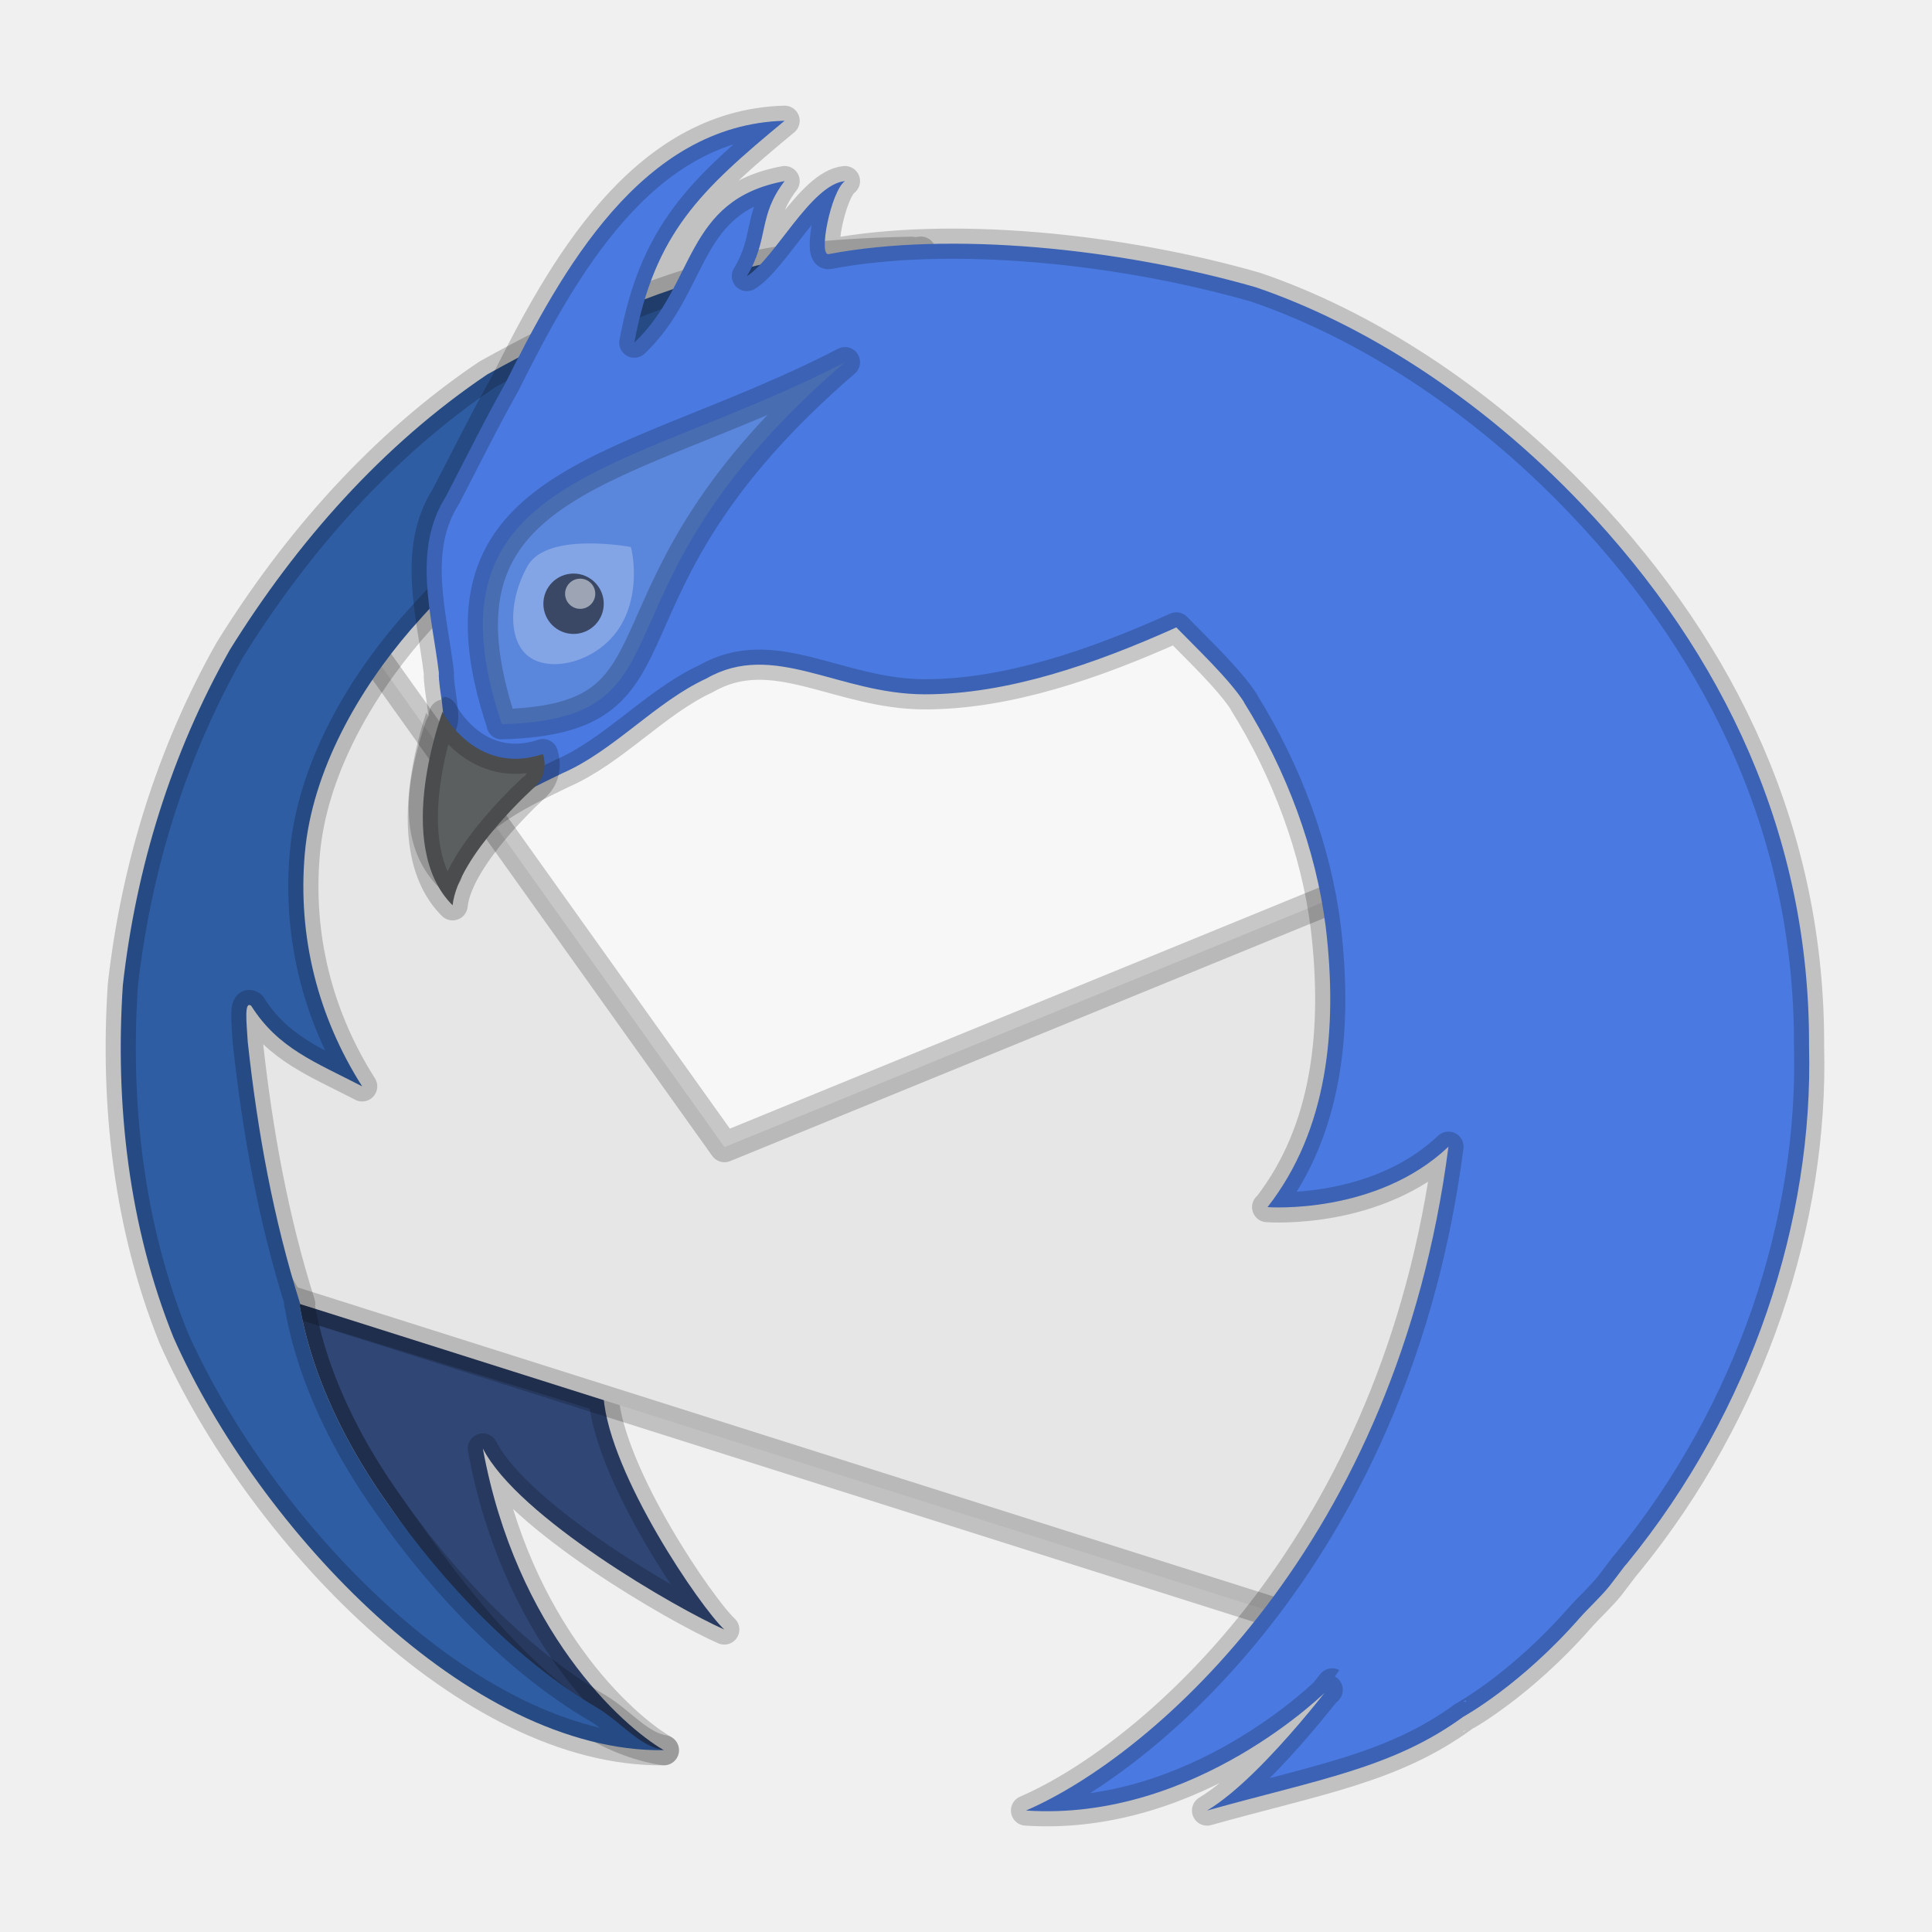
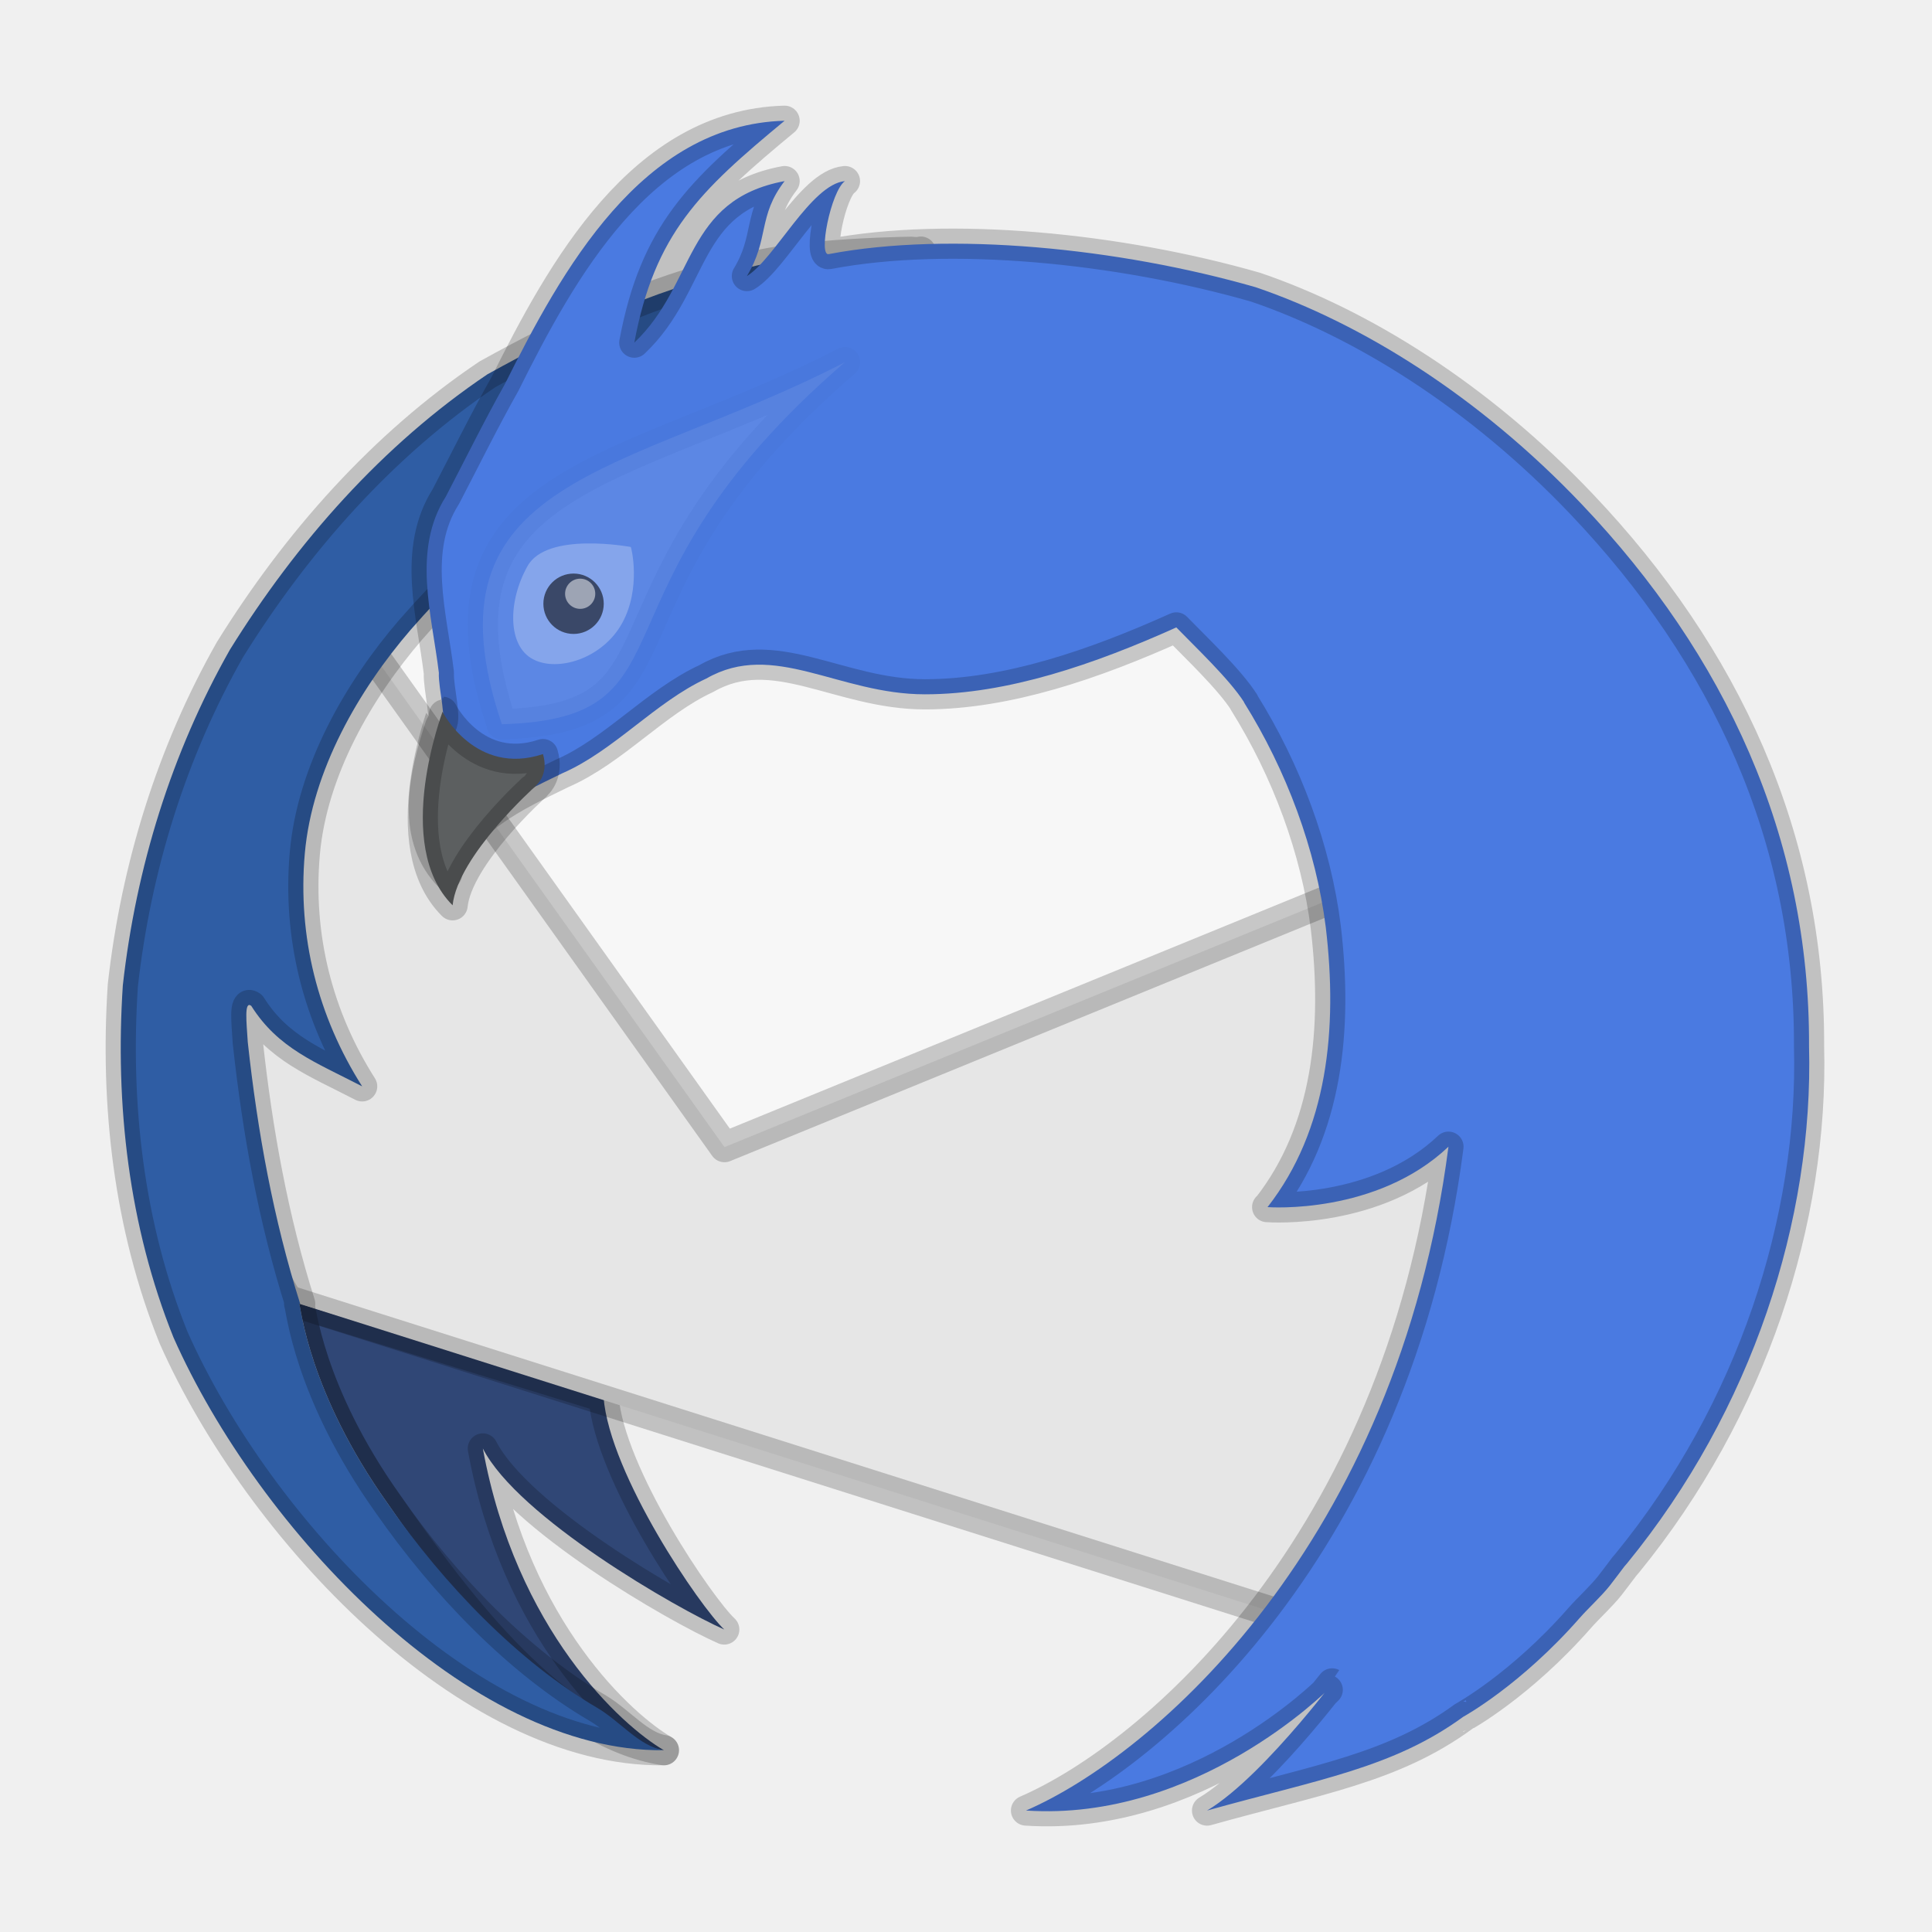
- <svg xmlns="http://www.w3.org/2000/svg" width="64" height="64">
-   <path d="M12.849 49.816c2.429 3.494 5.564 7.61 9.144 8.162-1.4-.81-4.901-3.98-5.998-9.996 1.164 2.28 6.42 5.303 7.997 5.997-.784-.731-3.792-5.12-3.999-7.696l-10.084-3.1c.063.095.286 2.9 2.94 6.633z" fill="#304776" stroke="#000" stroke-opacity=".196" stroke-linejoin="round" stroke-linecap="round" />
-   <path d="M48.757 24.98l-18.182-6.377-19.486 1.299-4.973 6.206c.885 5.737.335 11.947 3.417 16.959l34.45 10.912 4.745-13.243z" fill="#e6e6e6" stroke="#000" stroke-opacity=".196" stroke-linejoin="round" stroke-linecap="round" />
-   <path d="M11.556 19.529l3.282.469.902-4.394-1.803.879z" fill="#3f7da7" fill-rule="evenodd" stroke="#000" stroke-opacity=".196" stroke-linejoin="round" stroke-linecap="round" />
-   <path d="M47.278 28.476l-2.698-8.861-32.994-.331-.188.23-.309.388L24 38z" fill="#f7f7f7" stroke="#000" stroke-opacity=".196" stroke-linejoin="round" stroke-linecap="round" />
-   <path d="M30.504 8.335c-.004.001-4.149.02-5.958.601-3.015.696-5.72 1.979-8.4 3.464-3.48 2.34-6.33 5.579-8.531 9.124-1.937 3.418-3.11 7.22-3.546 11.115-.26 3.95.193 7.975 1.68 11.67 2.816 6.347 9.786 13.748 16.244 13.669-.82-.127-1.445-.958-2.216-1.408-2.592-1.515-5.056-4.061-6.928-6.754-2.654-3.732-2.877-6.537-2.94-6.632l.036.01c-.887-2.804-1.414-5.704-1.737-8.67-.042-.663-.124-1.381.114-1.205.893 1.416 2.124 1.864 3.675 2.668-1.47-2.313-2.141-4.964-1.9-7.713.243-2.758 1.8-5.432 3.508-7.414 4.478-5.126 11.012-9.273 16.899-12.525z" fill="#2f5da4" stroke="#000" stroke-opacity=".196" stroke-linejoin="round" stroke-linecap="round" />
-   <path d="M25.99 4c-4.736.126-7.397 4.978-9.264 8.722-.672 1.19-1.37 2.603-1.957 3.727-1.124 1.771-.464 3.899-.231 5.837-.025.53.3 1.646.046 1.758-.514 1.553-1.004 3.557.225 4.913.39-1.755 2.305-2.6 3.815-3.34 1.706-.74 3.087-2.362 4.777-3.141 2.227-1.277 4.376.524 7.237.524 2.734 0 5.623-1 8.329-2.216.63.651 1.756 1.71 2.248 2.482h-.007c1.41 2.256 2.388 4.878 2.71 7.451.4 3.366.064 6.718-1.926 9.266l-.016.004h.014c.041.005 3.61.259 5.992-2.001-1.699 13.135-9.753 20.157-13.994 21.99 5.646.38 9.995-3.998 9.995-3.998.822-1.169-1.984 2.796-3.998 3.999 3.69-1.033 6.16-1.409 8.488-3.107-.001 0 1.891-1.03 3.865-3.282.263-.3.714-.715.984-1.056.168-.212.324-.43.488-.642.029-.035.062-.069.09-.104 4.154-5.082 6.177-11.4 6.027-17.126.029-6.94-2.788-12.965-7.52-17.946-3.422-3.602-7.309-6.006-10.81-7.199-4.534-1.302-10.13-1.857-14.131-1.1-.38.127.056-2.083.524-2.416-1.122.105-2.338 2.593-3.248 3.146.747-1.236.351-1.977 1.249-3.146-3.337.623-2.927 3.407-4.979 5.352.676-3.614 2.167-5.025 4.979-7.351z" fill="#4a7ae1" stroke="#000" stroke-opacity=".196" stroke-linejoin="round" stroke-linecap="round" />
-   <path d="M16.615 23.992c6.665-.192 2.48-4.323 11.375-11.995-7.246 3.752-14.144 3.746-11.366 11.995h-.008z" fill="#5a87dc" stroke="#000" stroke-opacity=".196" stroke-linejoin="round" stroke-linecap="round" />
+ <svg xmlns="http://www.w3.org/2000/svg" width="64" height="64" version="1.1">
+   <g stroke="#000" stroke-linecap="round" stroke-linejoin="round" stroke-opacity=".196">
+     <path d="M12.849 49.816c2.429 3.494 5.564 7.61 9.144 8.162-1.4-.81-4.901-3.98-5.998-9.996 1.164 2.28 6.42 5.303 7.997 5.997-.784-.731-3.792-5.12-3.999-7.696l-10.084-3.1c.063.095.286 2.9 2.94 6.633z" fill="#304776" />
+     <path d="M48.757 24.98l-18.182-6.377-19.486 1.299-4.973 6.206c.885 5.737.335 11.947 3.417 16.959l34.45 10.912 4.745-13.243z" fill="#e6e6e6" />
+     <path d="M11.556 19.529l3.282.469.902-4.394-1.803.879z" fill="#3f7da7" fill-rule="evenodd" />
+     <path d="M47.278 28.476l-2.698-8.861-32.994-.331-.188.23-.309.388L24 38z" fill="#f7f7f7" />
+     <path d="M30.504 8.335c-.004.001-4.149.02-5.958.601-3.015.696-5.72 1.979-8.4 3.464-3.48 2.34-6.33 5.579-8.531 9.124-1.937 3.418-3.11 7.22-3.546 11.115-.26 3.95.193 7.975 1.68 11.67 2.816 6.347 9.786 13.748 16.244 13.669-.82-.127-1.445-.958-2.216-1.408-2.592-1.515-5.056-4.061-6.928-6.754-2.654-3.732-2.877-6.537-2.94-6.632l.036.01c-.887-2.804-1.414-5.704-1.737-8.67-.042-.663-.124-1.381.114-1.205.893 1.416 2.124 1.864 3.675 2.668-1.47-2.313-2.141-4.964-1.9-7.713.243-2.758 1.8-5.432 3.508-7.414 4.478-5.126 11.012-9.273 16.899-12.525z" fill="#2f5da4" />
+     <path d="M25.99 4c-4.736.126-7.397 4.978-9.264 8.722-.672 1.19-1.37 2.603-1.957 3.727-1.124 1.771-.464 3.899-.231 5.837-.025.53.3 1.646.046 1.758-.514 1.553-1.004 3.557.225 4.913.39-1.755 2.305-2.6 3.815-3.34 1.706-.74 3.087-2.362 4.777-3.141 2.227-1.277 4.376.524 7.237.524 2.734 0 5.623-1 8.329-2.216.63.651 1.756 1.71 2.248 2.482h-.007c1.41 2.256 2.388 4.878 2.71 7.451.4 3.366.064 6.718-1.926 9.266l-.016.004h.014c.041.005 3.61.259 5.992-2.001-1.699 13.135-9.753 20.157-13.994 21.99 5.646.38 9.995-3.998 9.995-3.998.822-1.169-1.984 2.796-3.998 3.999 3.69-1.033 6.16-1.409 8.488-3.107-.001 0 1.891-1.03 3.865-3.282.263-.3.714-.715.984-1.056.168-.212.324-.43.488-.642.029-.035.062-.069.09-.104 4.154-5.082 6.177-11.4 6.027-17.126.029-6.94-2.788-12.965-7.52-17.946-3.422-3.602-7.309-6.006-10.81-7.199-4.534-1.302-10.13-1.857-14.131-1.1-.38.127.056-2.083.524-2.416-1.122.105-2.338 2.593-3.248 3.146.747-1.236.351-1.977 1.249-3.146-3.337.623-2.927 3.407-4.979 5.352.676-3.614 2.167-5.025 4.979-7.351z" fill="#4a7ae1" />
+     <path d="M16.615 23.992c6.665-.192 2.48-4.323 11.375-11.995-7.246 3.752-14.144 3.746-11.366 11.995h-.008z" fill="#fff" opacity=".1" />
+   </g>
  <path d="M20.61 20.64c-.638 1.167-2.13 1.637-2.954 1.198-.843-.44-.839-1.909-.186-3.076.63-1.167 3.413-.643 3.426-.643.013 0 .354 1.358-.285 2.52z" fill="#fff" opacity=".25" />
-   <path d="M17.815 25.96s.36-.347.172-.98c-2.237.74-3.336-1.402-3.328-1.402.008 0-1.676 4.412.334 6.411.174-1.646 2.74-3.944 2.747-3.944" fill="#5c5f60" stroke="#000" stroke-opacity=".196" stroke-linejoin="round" stroke-linecap="round" />
+   <path d="M17.815 25.96s.36-.347.172-.98c-2.237.74-3.336-1.402-3.328-1.402.008 0-1.676 4.412.334 6.411.174-1.646 2.74-3.944 2.747-3.944" fill="#5c5f60" stroke="#000" stroke-linecap="round" stroke-linejoin="round" stroke-opacity=".196" />
  <circle cx="19" cy="20" r="1" fill="#212a3c" opacity=".75" />
-   <circle r=".5" cy="19.669" cx="19.219" opacity=".5" fill="#fff" />
+   <circle cx="19.219" cy="19.669" r=".5" fill="#fff" opacity=".5" />
</svg>
